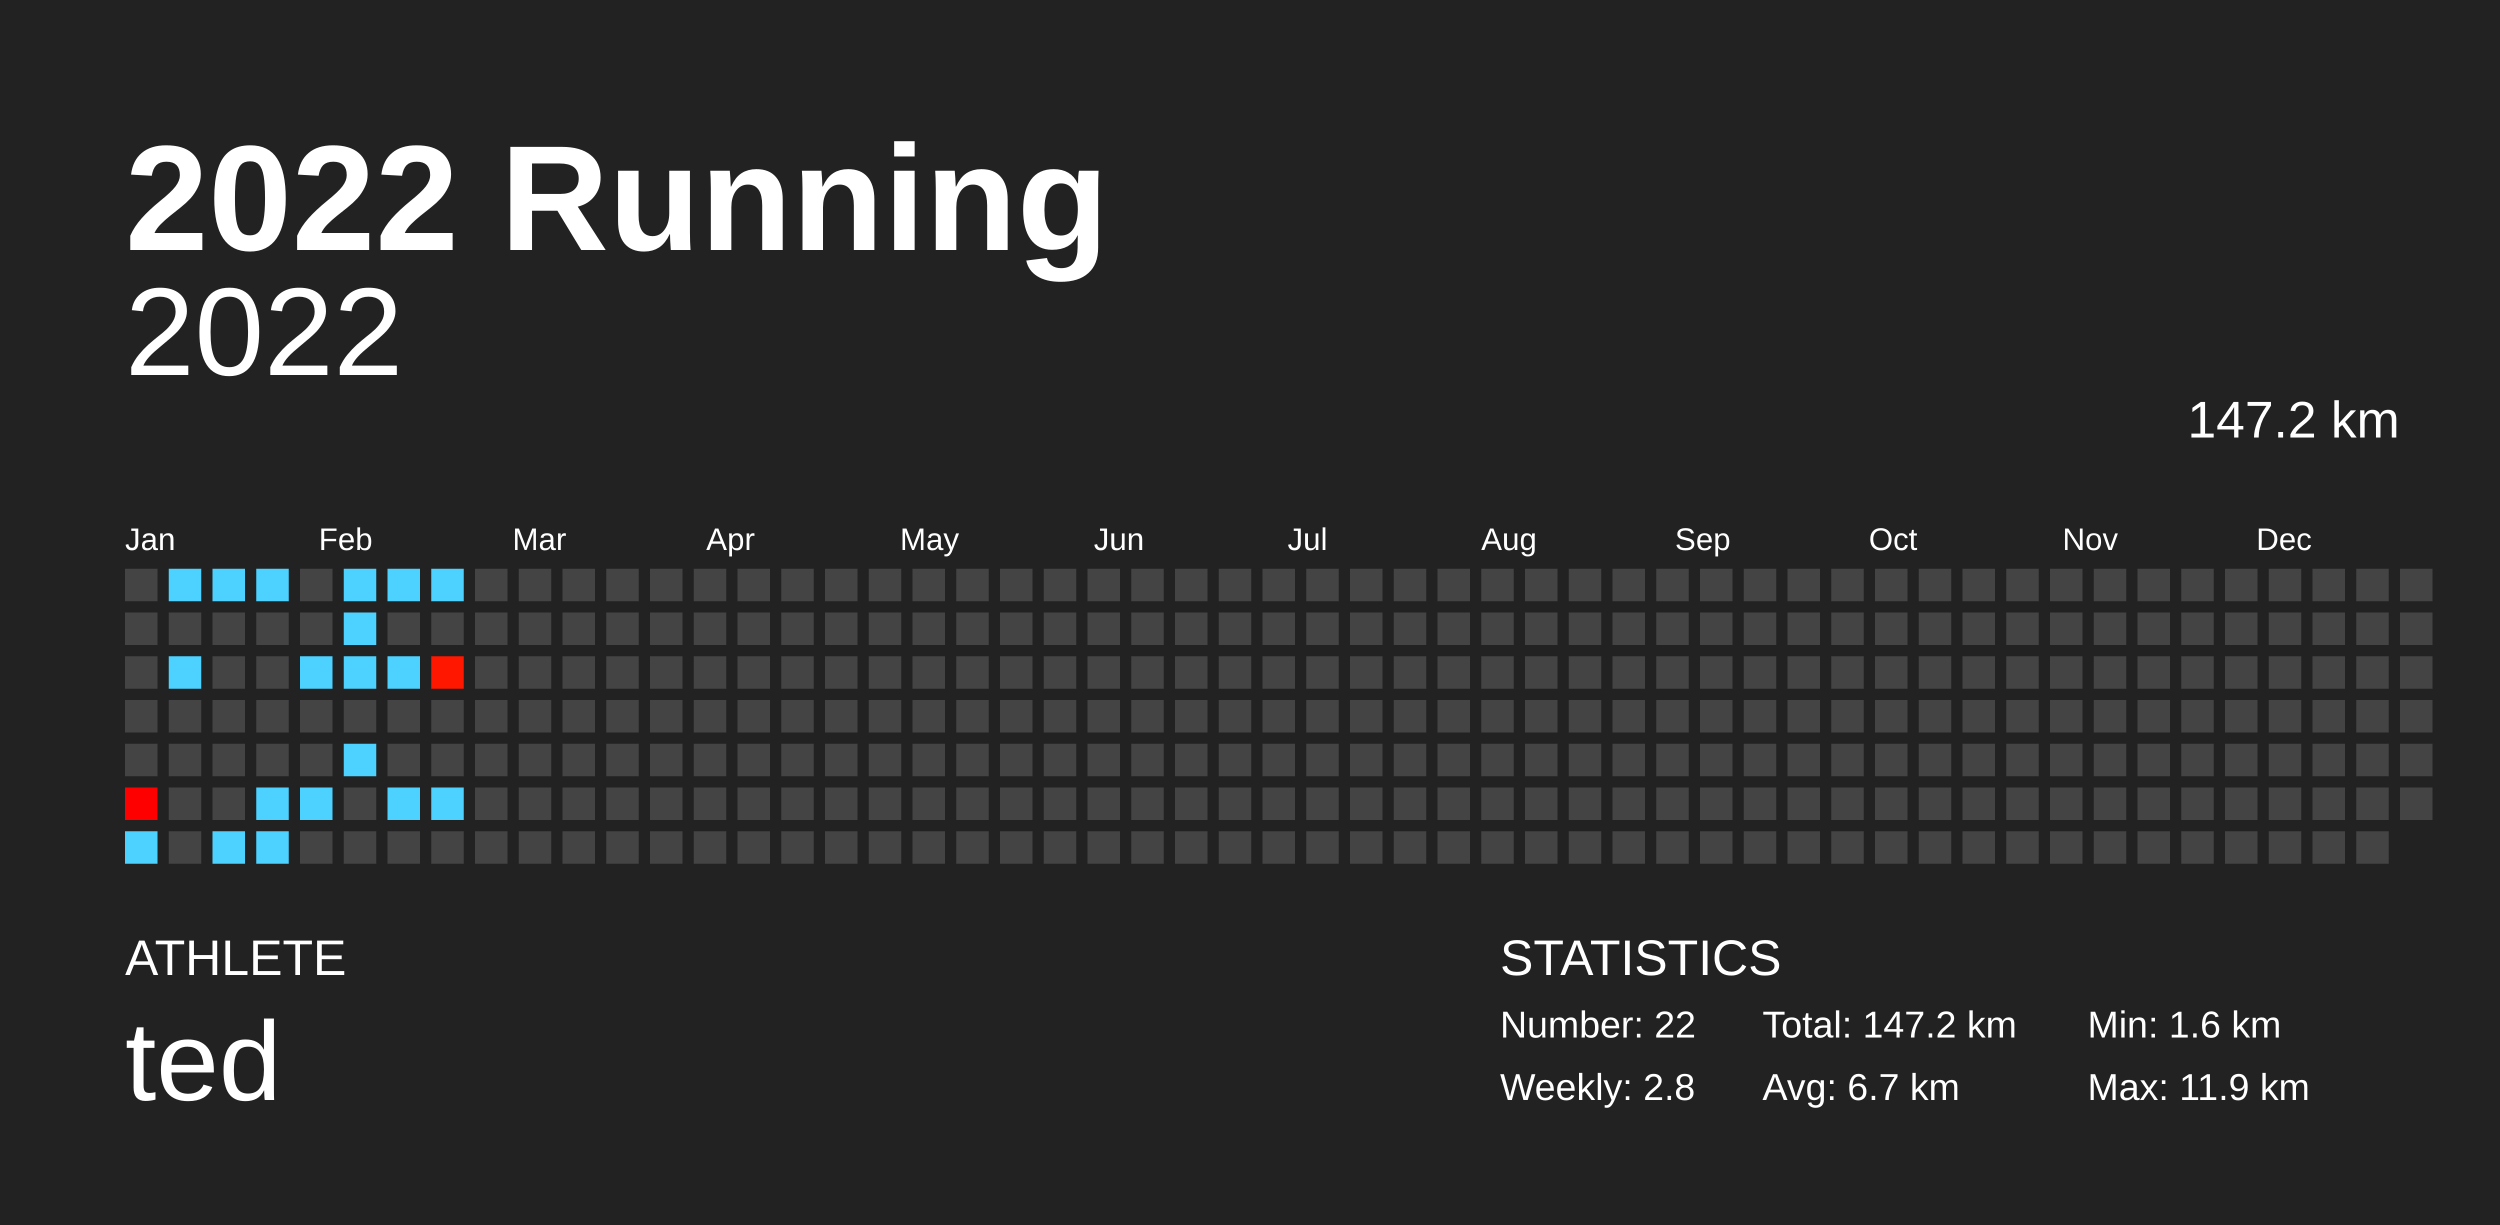
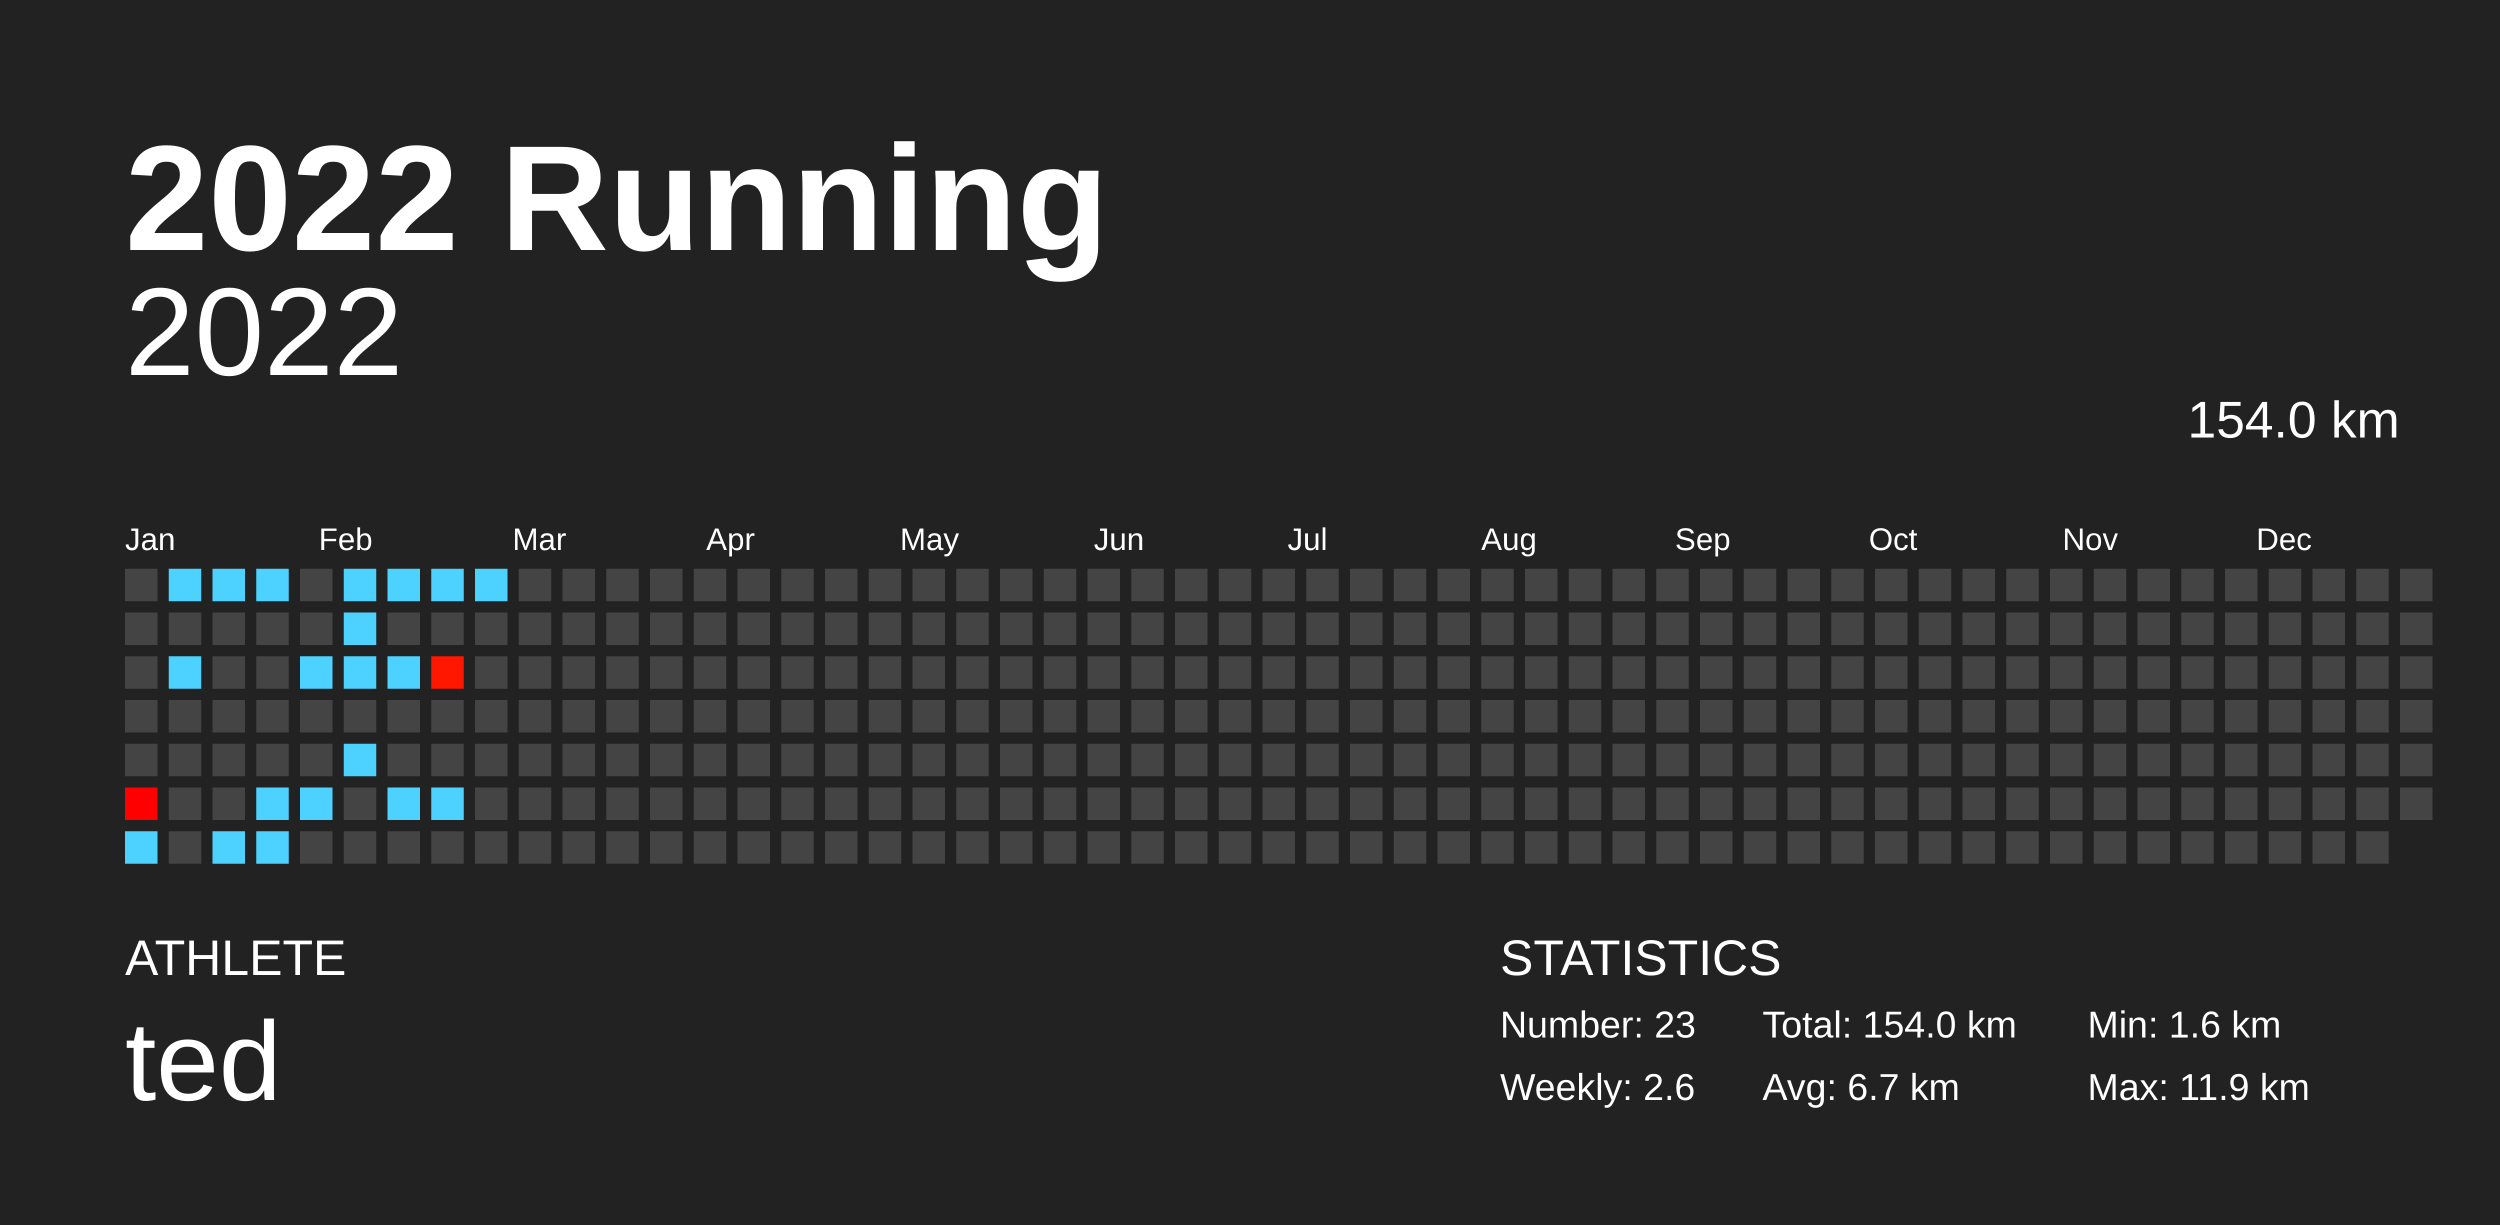
<svg xmlns="http://www.w3.org/2000/svg" baseProfile="full" height="98mm" version="1.1" viewBox="0,0,200,98" width="200mm">
  <defs />
  <rect fill="#222222" height="98" width="200" x="0" y="0" />
  <text fill="#FFFFFF" style="font-size:12px; font-family:Arial; font-weight:bold;" x="10" y="20">2022 Running</text>
  <text fill="#FFFFFF" style="font-size:4px; font-family:Arial" x="10" y="78">ATHLETE</text>
  <text fill="#FFFFFF" style="font-size:9px; font-family:Arial" x="10" y="88">ted</text>
  <text fill="#FFFFFF" style="font-size:4px; font-family:Arial" x="120" y="78">STATISTICS</text>
-   <text fill="#FFFFFF" style="font-size:3px; font-family:Arial" x="120" y="83">Number: 22</text>
-   <text fill="#FFFFFF" style="font-size:3px; font-family:Arial" x="120" y="88">Weekly: 2.8</text>
-   <text fill="#FFFFFF" style="font-size:3px; font-family:Arial" x="141" y="83">Total: 147.2 km</text>
+   <text fill="#FFFFFF" style="font-size:3px; font-family:Arial" x="120" y="83">Number: 23</text>
+   <text fill="#FFFFFF" style="font-size:3px; font-family:Arial" x="120" y="88">Weekly: 2.6</text>
+   <text fill="#FFFFFF" style="font-size:3px; font-family:Arial" x="141" y="83">Total: 154.0 km</text>
  <text fill="#FFFFFF" style="font-size:3px; font-family:Arial" x="141" y="88">Avg: 6.7 km</text>
  <text fill="#FFFFFF" style="font-size:3px; font-family:Arial" x="167" y="83">Min: 1.6 km</text>
  <text fill="#FFFFFF" style="font-size:3px; font-family:Arial" x="167" y="88">Max: 11.9 km</text>
  <text alignment-baseline="hanging" fill="#FFFFFF" style="font-size:10.0px; font-family:Arial;" x="10" y="30">2022</text>
-   <text alignment-baseline="hanging" fill="#FFFFFF" style="font-size:4.125px; font-family:Arial;" x="175" y="35">147.2 km</text>
+   <text alignment-baseline="hanging" fill="#FFFFFF" style="font-size:4.125px; font-family:Arial;" x="175" y="35">154.0 km</text>
  <text fill="#FFFFFF" style="font-size:2.5px; font-family:Arial" x="10.0" y="44">Jan</text>
  <text fill="#FFFFFF" style="font-size:2.5px; font-family:Arial" x="25.5" y="44">Feb</text>
  <text fill="#FFFFFF" style="font-size:2.5px; font-family:Arial" x="41.0" y="44">Mar</text>
  <text fill="#FFFFFF" style="font-size:2.5px; font-family:Arial" x="56.5" y="44">Apr</text>
  <text fill="#FFFFFF" style="font-size:2.5px; font-family:Arial" x="72.0" y="44">May</text>
  <text fill="#FFFFFF" style="font-size:2.5px; font-family:Arial" x="87.5" y="44">Jun</text>
  <text fill="#FFFFFF" style="font-size:2.5px; font-family:Arial" x="103.0" y="44">Jul</text>
  <text fill="#FFFFFF" style="font-size:2.5px; font-family:Arial" x="118.5" y="44">Aug</text>
  <text fill="#FFFFFF" style="font-size:2.5px; font-family:Arial" x="134.0" y="44">Sep</text>
  <text fill="#FFFFFF" style="font-size:2.5px; font-family:Arial" x="149.5" y="44">Oct</text>
  <text fill="#FFFFFF" style="font-size:2.5px; font-family:Arial" x="165.0" y="44">Nov</text>
  <text fill="#FFFFFF" style="font-size:2.5px; font-family:Arial" x="180.5" y="44">Dec</text>
  <rect fill="#444444" height="2.6" width="2.6" x="10.0" y="45.5" />
  <rect fill="#444444" height="2.6" width="2.6" x="10.0" y="49.0" />
  <rect fill="#444444" height="2.6" width="2.6" x="10.0" y="52.5" />
  <rect fill="#444444" height="2.6" width="2.6" x="10.0" y="56.0" />
  <rect fill="#444444" height="2.6" width="2.6" x="10.0" y="59.5" />
  <rect fill="#ff0000" height="2.6" width="2.6" x="10.0" y="63.0" />
  <rect fill="#4dd2ff" height="2.6" width="2.6" x="10.0" y="66.5" />
  <rect fill="#4dd2ff" height="2.6" width="2.6" x="13.5" y="45.5" />
  <rect fill="#444444" height="2.6" width="2.6" x="13.5" y="49.0" />
  <rect fill="#4dd2ff" height="2.6" width="2.6" x="13.5" y="52.5" />
  <rect fill="#444444" height="2.6" width="2.6" x="13.5" y="56.0" />
  <rect fill="#444444" height="2.6" width="2.6" x="13.5" y="59.5" />
  <rect fill="#444444" height="2.6" width="2.6" x="13.5" y="63.0" />
  <rect fill="#444444" height="2.6" width="2.6" x="13.5" y="66.5" />
  <rect fill="#4dd2ff" height="2.6" width="2.6" x="17.0" y="45.5" />
  <rect fill="#444444" height="2.6" width="2.6" x="17.0" y="49.0" />
  <rect fill="#444444" height="2.6" width="2.6" x="17.0" y="52.5" />
  <rect fill="#444444" height="2.6" width="2.6" x="17.0" y="56.0" />
  <rect fill="#444444" height="2.6" width="2.6" x="17.0" y="59.5" />
  <rect fill="#444444" height="2.6" width="2.6" x="17.0" y="63.0" />
  <rect fill="#4dd2ff" height="2.6" width="2.6" x="17.0" y="66.5" />
  <rect fill="#4dd2ff" height="2.6" width="2.6" x="20.5" y="45.5" />
  <rect fill="#444444" height="2.6" width="2.6" x="20.5" y="49.0" />
  <rect fill="#444444" height="2.6" width="2.6" x="20.5" y="52.5" />
  <rect fill="#444444" height="2.6" width="2.6" x="20.5" y="56.0" />
  <rect fill="#444444" height="2.6" width="2.6" x="20.5" y="59.5" />
  <rect fill="#4dd2ff" height="2.6" width="2.6" x="20.5" y="63.0" />
  <rect fill="#4dd2ff" height="2.6" width="2.6" x="20.5" y="66.5" />
  <rect fill="#444444" height="2.6" width="2.6" x="24.0" y="45.5" />
  <rect fill="#444444" height="2.6" width="2.6" x="24.0" y="49.0" />
  <rect fill="#4dd2ff" height="2.6" width="2.6" x="24.0" y="52.5" />
  <rect fill="#444444" height="2.6" width="2.6" x="24.0" y="56.0" />
  <rect fill="#444444" height="2.6" width="2.6" x="24.0" y="59.5" />
  <rect fill="#4dd2ff" height="2.6" width="2.6" x="24.0" y="63.0" />
  <rect fill="#444444" height="2.6" width="2.6" x="24.0" y="66.5" />
  <rect fill="#4dd2ff" height="2.6" width="2.6" x="27.5" y="45.5" />
  <rect fill="#4dd2ff" height="2.6" width="2.6" x="27.5" y="49.0" />
  <rect fill="#4dd2ff" height="2.6" width="2.6" x="27.5" y="52.5" />
  <rect fill="#444444" height="2.6" width="2.6" x="27.5" y="56.0" />
  <rect fill="#4dd2ff" height="2.6" width="2.6" x="27.5" y="59.5" />
  <rect fill="#444444" height="2.6" width="2.6" x="27.5" y="63.0" />
  <rect fill="#444444" height="2.6" width="2.6" x="27.5" y="66.5" />
  <rect fill="#4dd2ff" height="2.6" width="2.6" x="31.0" y="45.5" />
  <rect fill="#444444" height="2.6" width="2.6" x="31.0" y="49.0" />
  <rect fill="#4dd2ff" height="2.6" width="2.6" x="31.0" y="52.5" />
  <rect fill="#444444" height="2.6" width="2.6" x="31.0" y="56.0" />
  <rect fill="#444444" height="2.6" width="2.6" x="31.0" y="59.5" />
  <rect fill="#4dd2ff" height="2.6" width="2.6" x="31.0" y="63.0" />
  <rect fill="#444444" height="2.6" width="2.6" x="31.0" y="66.5" />
  <rect fill="#4dd2ff" height="2.6" width="2.6" x="34.5" y="45.5" />
  <rect fill="#444444" height="2.6" width="2.6" x="34.5" y="49.0" />
  <rect fill="#ff1700" height="2.6" width="2.6" x="34.5" y="52.5" />
  <rect fill="#444444" height="2.6" width="2.6" x="34.5" y="56.0" />
  <rect fill="#444444" height="2.6" width="2.6" x="34.5" y="59.5" />
  <rect fill="#4dd2ff" height="2.6" width="2.6" x="34.5" y="63.0" />
  <rect fill="#444444" height="2.6" width="2.6" x="34.5" y="66.5" />
-   <rect fill="#444444" height="2.6" width="2.6" x="38.0" y="45.5" />
+   <rect fill="#4dd2ff" height="2.6" width="2.6" x="38.0" y="45.5" />
  <rect fill="#444444" height="2.6" width="2.6" x="38.0" y="49.0" />
  <rect fill="#444444" height="2.6" width="2.6" x="38.0" y="52.5" />
  <rect fill="#444444" height="2.6" width="2.6" x="38.0" y="56.0" />
  <rect fill="#444444" height="2.6" width="2.6" x="38.0" y="59.5" />
  <rect fill="#444444" height="2.6" width="2.6" x="38.0" y="63.0" />
  <rect fill="#444444" height="2.6" width="2.6" x="38.0" y="66.5" />
  <rect fill="#444444" height="2.6" width="2.6" x="41.5" y="45.5" />
  <rect fill="#444444" height="2.6" width="2.6" x="41.5" y="49.0" />
  <rect fill="#444444" height="2.6" width="2.6" x="41.5" y="52.5" />
  <rect fill="#444444" height="2.6" width="2.6" x="41.5" y="56.0" />
  <rect fill="#444444" height="2.6" width="2.6" x="41.5" y="59.5" />
  <rect fill="#444444" height="2.6" width="2.6" x="41.5" y="63.0" />
  <rect fill="#444444" height="2.6" width="2.6" x="41.5" y="66.5" />
  <rect fill="#444444" height="2.6" width="2.6" x="45.0" y="45.5" />
  <rect fill="#444444" height="2.6" width="2.6" x="45.0" y="49.0" />
  <rect fill="#444444" height="2.6" width="2.6" x="45.0" y="52.5" />
  <rect fill="#444444" height="2.6" width="2.6" x="45.0" y="56.0" />
  <rect fill="#444444" height="2.6" width="2.6" x="45.0" y="59.5" />
  <rect fill="#444444" height="2.6" width="2.6" x="45.0" y="63.0" />
  <rect fill="#444444" height="2.6" width="2.6" x="45.0" y="66.5" />
  <rect fill="#444444" height="2.6" width="2.6" x="48.5" y="45.5" />
  <rect fill="#444444" height="2.6" width="2.6" x="48.5" y="49.0" />
  <rect fill="#444444" height="2.6" width="2.6" x="48.5" y="52.5" />
  <rect fill="#444444" height="2.6" width="2.6" x="48.5" y="56.0" />
  <rect fill="#444444" height="2.6" width="2.6" x="48.5" y="59.5" />
  <rect fill="#444444" height="2.6" width="2.6" x="48.5" y="63.0" />
  <rect fill="#444444" height="2.6" width="2.6" x="48.5" y="66.5" />
  <rect fill="#444444" height="2.6" width="2.6" x="52.0" y="45.5" />
  <rect fill="#444444" height="2.6" width="2.6" x="52.0" y="49.0" />
  <rect fill="#444444" height="2.6" width="2.6" x="52.0" y="52.5" />
  <rect fill="#444444" height="2.6" width="2.6" x="52.0" y="56.0" />
  <rect fill="#444444" height="2.6" width="2.6" x="52.0" y="59.5" />
  <rect fill="#444444" height="2.6" width="2.6" x="52.0" y="63.0" />
  <rect fill="#444444" height="2.6" width="2.6" x="52.0" y="66.5" />
  <rect fill="#444444" height="2.6" width="2.6" x="55.5" y="45.5" />
  <rect fill="#444444" height="2.6" width="2.6" x="55.5" y="49.0" />
  <rect fill="#444444" height="2.6" width="2.6" x="55.5" y="52.5" />
  <rect fill="#444444" height="2.6" width="2.6" x="55.5" y="56.0" />
  <rect fill="#444444" height="2.6" width="2.6" x="55.5" y="59.5" />
  <rect fill="#444444" height="2.6" width="2.6" x="55.5" y="63.0" />
  <rect fill="#444444" height="2.6" width="2.6" x="55.5" y="66.5" />
  <rect fill="#444444" height="2.6" width="2.6" x="59.0" y="45.5" />
  <rect fill="#444444" height="2.6" width="2.6" x="59.0" y="49.0" />
  <rect fill="#444444" height="2.6" width="2.6" x="59.0" y="52.5" />
  <rect fill="#444444" height="2.6" width="2.6" x="59.0" y="56.0" />
  <rect fill="#444444" height="2.6" width="2.6" x="59.0" y="59.5" />
  <rect fill="#444444" height="2.6" width="2.6" x="59.0" y="63.0" />
  <rect fill="#444444" height="2.6" width="2.6" x="59.0" y="66.5" />
  <rect fill="#444444" height="2.6" width="2.6" x="62.5" y="45.5" />
  <rect fill="#444444" height="2.6" width="2.6" x="62.5" y="49.0" />
  <rect fill="#444444" height="2.6" width="2.6" x="62.5" y="52.5" />
  <rect fill="#444444" height="2.6" width="2.6" x="62.5" y="56.0" />
  <rect fill="#444444" height="2.6" width="2.6" x="62.5" y="59.5" />
  <rect fill="#444444" height="2.6" width="2.6" x="62.5" y="63.0" />
  <rect fill="#444444" height="2.6" width="2.6" x="62.5" y="66.5" />
  <rect fill="#444444" height="2.6" width="2.6" x="66.0" y="45.5" />
  <rect fill="#444444" height="2.6" width="2.6" x="66.0" y="49.0" />
  <rect fill="#444444" height="2.6" width="2.6" x="66.0" y="52.5" />
  <rect fill="#444444" height="2.6" width="2.6" x="66.0" y="56.0" />
  <rect fill="#444444" height="2.6" width="2.6" x="66.0" y="59.5" />
  <rect fill="#444444" height="2.6" width="2.6" x="66.0" y="63.0" />
  <rect fill="#444444" height="2.6" width="2.6" x="66.0" y="66.5" />
  <rect fill="#444444" height="2.6" width="2.6" x="69.5" y="45.5" />
  <rect fill="#444444" height="2.6" width="2.6" x="69.5" y="49.0" />
  <rect fill="#444444" height="2.6" width="2.6" x="69.5" y="52.5" />
  <rect fill="#444444" height="2.6" width="2.6" x="69.5" y="56.0" />
  <rect fill="#444444" height="2.6" width="2.6" x="69.5" y="59.5" />
  <rect fill="#444444" height="2.6" width="2.6" x="69.5" y="63.0" />
  <rect fill="#444444" height="2.6" width="2.6" x="69.5" y="66.5" />
  <rect fill="#444444" height="2.6" width="2.6" x="73.0" y="45.5" />
  <rect fill="#444444" height="2.6" width="2.6" x="73.0" y="49.0" />
  <rect fill="#444444" height="2.6" width="2.6" x="73.0" y="52.5" />
  <rect fill="#444444" height="2.6" width="2.6" x="73.0" y="56.0" />
  <rect fill="#444444" height="2.6" width="2.6" x="73.0" y="59.5" />
  <rect fill="#444444" height="2.6" width="2.6" x="73.0" y="63.0" />
  <rect fill="#444444" height="2.6" width="2.6" x="73.0" y="66.5" />
  <rect fill="#444444" height="2.6" width="2.6" x="76.5" y="45.5" />
  <rect fill="#444444" height="2.6" width="2.6" x="76.5" y="49.0" />
  <rect fill="#444444" height="2.6" width="2.6" x="76.5" y="52.5" />
  <rect fill="#444444" height="2.6" width="2.6" x="76.5" y="56.0" />
  <rect fill="#444444" height="2.6" width="2.6" x="76.5" y="59.5" />
  <rect fill="#444444" height="2.6" width="2.6" x="76.5" y="63.0" />
  <rect fill="#444444" height="2.6" width="2.6" x="76.5" y="66.5" />
  <rect fill="#444444" height="2.6" width="2.6" x="80.0" y="45.5" />
  <rect fill="#444444" height="2.6" width="2.6" x="80.0" y="49.0" />
  <rect fill="#444444" height="2.6" width="2.6" x="80.0" y="52.5" />
  <rect fill="#444444" height="2.6" width="2.6" x="80.0" y="56.0" />
  <rect fill="#444444" height="2.6" width="2.6" x="80.0" y="59.5" />
  <rect fill="#444444" height="2.6" width="2.6" x="80.0" y="63.0" />
  <rect fill="#444444" height="2.6" width="2.6" x="80.0" y="66.5" />
  <rect fill="#444444" height="2.6" width="2.6" x="83.5" y="45.5" />
  <rect fill="#444444" height="2.6" width="2.6" x="83.5" y="49.0" />
  <rect fill="#444444" height="2.6" width="2.6" x="83.5" y="52.5" />
  <rect fill="#444444" height="2.6" width="2.6" x="83.5" y="56.0" />
  <rect fill="#444444" height="2.6" width="2.6" x="83.5" y="59.5" />
  <rect fill="#444444" height="2.6" width="2.6" x="83.5" y="63.0" />
  <rect fill="#444444" height="2.6" width="2.6" x="83.5" y="66.5" />
  <rect fill="#444444" height="2.6" width="2.6" x="87.0" y="45.5" />
  <rect fill="#444444" height="2.6" width="2.6" x="87.0" y="49.0" />
  <rect fill="#444444" height="2.6" width="2.6" x="87.0" y="52.5" />
  <rect fill="#444444" height="2.6" width="2.6" x="87.0" y="56.0" />
  <rect fill="#444444" height="2.6" width="2.6" x="87.0" y="59.5" />
  <rect fill="#444444" height="2.6" width="2.6" x="87.0" y="63.0" />
  <rect fill="#444444" height="2.6" width="2.6" x="87.0" y="66.5" />
  <rect fill="#444444" height="2.6" width="2.6" x="90.5" y="45.5" />
  <rect fill="#444444" height="2.6" width="2.6" x="90.5" y="49.0" />
  <rect fill="#444444" height="2.6" width="2.6" x="90.5" y="52.5" />
  <rect fill="#444444" height="2.6" width="2.6" x="90.5" y="56.0" />
  <rect fill="#444444" height="2.6" width="2.6" x="90.5" y="59.5" />
  <rect fill="#444444" height="2.6" width="2.6" x="90.5" y="63.0" />
  <rect fill="#444444" height="2.6" width="2.6" x="90.5" y="66.5" />
  <rect fill="#444444" height="2.6" width="2.6" x="94.0" y="45.5" />
  <rect fill="#444444" height="2.6" width="2.6" x="94.0" y="49.0" />
  <rect fill="#444444" height="2.6" width="2.6" x="94.0" y="52.5" />
  <rect fill="#444444" height="2.6" width="2.6" x="94.0" y="56.0" />
  <rect fill="#444444" height="2.6" width="2.6" x="94.0" y="59.5" />
  <rect fill="#444444" height="2.6" width="2.6" x="94.0" y="63.0" />
  <rect fill="#444444" height="2.6" width="2.6" x="94.0" y="66.5" />
  <rect fill="#444444" height="2.6" width="2.6" x="97.5" y="45.5" />
  <rect fill="#444444" height="2.6" width="2.6" x="97.5" y="49.0" />
  <rect fill="#444444" height="2.6" width="2.6" x="97.5" y="52.5" />
  <rect fill="#444444" height="2.6" width="2.6" x="97.5" y="56.0" />
  <rect fill="#444444" height="2.6" width="2.6" x="97.5" y="59.5" />
  <rect fill="#444444" height="2.6" width="2.6" x="97.5" y="63.0" />
  <rect fill="#444444" height="2.6" width="2.6" x="97.5" y="66.5" />
  <rect fill="#444444" height="2.6" width="2.6" x="101.0" y="45.5" />
  <rect fill="#444444" height="2.6" width="2.6" x="101.0" y="49.0" />
  <rect fill="#444444" height="2.6" width="2.6" x="101.0" y="52.5" />
  <rect fill="#444444" height="2.6" width="2.6" x="101.0" y="56.0" />
  <rect fill="#444444" height="2.6" width="2.6" x="101.0" y="59.5" />
  <rect fill="#444444" height="2.6" width="2.6" x="101.0" y="63.0" />
  <rect fill="#444444" height="2.6" width="2.6" x="101.0" y="66.5" />
  <rect fill="#444444" height="2.6" width="2.6" x="104.5" y="45.5" />
  <rect fill="#444444" height="2.6" width="2.6" x="104.5" y="49.0" />
  <rect fill="#444444" height="2.6" width="2.6" x="104.5" y="52.5" />
  <rect fill="#444444" height="2.6" width="2.6" x="104.5" y="56.0" />
  <rect fill="#444444" height="2.6" width="2.6" x="104.5" y="59.5" />
  <rect fill="#444444" height="2.6" width="2.6" x="104.5" y="63.0" />
  <rect fill="#444444" height="2.6" width="2.6" x="104.5" y="66.5" />
  <rect fill="#444444" height="2.6" width="2.6" x="108.0" y="45.5" />
  <rect fill="#444444" height="2.6" width="2.6" x="108.0" y="49.0" />
  <rect fill="#444444" height="2.6" width="2.6" x="108.0" y="52.5" />
  <rect fill="#444444" height="2.6" width="2.6" x="108.0" y="56.0" />
  <rect fill="#444444" height="2.6" width="2.6" x="108.0" y="59.5" />
  <rect fill="#444444" height="2.6" width="2.6" x="108.0" y="63.0" />
  <rect fill="#444444" height="2.6" width="2.6" x="108.0" y="66.5" />
  <rect fill="#444444" height="2.6" width="2.6" x="111.5" y="45.5" />
  <rect fill="#444444" height="2.6" width="2.6" x="111.5" y="49.0" />
  <rect fill="#444444" height="2.6" width="2.6" x="111.5" y="52.5" />
  <rect fill="#444444" height="2.6" width="2.6" x="111.5" y="56.0" />
  <rect fill="#444444" height="2.6" width="2.6" x="111.5" y="59.5" />
  <rect fill="#444444" height="2.6" width="2.6" x="111.5" y="63.0" />
  <rect fill="#444444" height="2.6" width="2.6" x="111.5" y="66.5" />
  <rect fill="#444444" height="2.6" width="2.6" x="115.0" y="45.5" />
  <rect fill="#444444" height="2.6" width="2.6" x="115.0" y="49.0" />
  <rect fill="#444444" height="2.6" width="2.6" x="115.0" y="52.5" />
  <rect fill="#444444" height="2.6" width="2.6" x="115.0" y="56.0" />
  <rect fill="#444444" height="2.6" width="2.6" x="115.0" y="59.5" />
  <rect fill="#444444" height="2.6" width="2.6" x="115.0" y="63.0" />
  <rect fill="#444444" height="2.6" width="2.6" x="115.0" y="66.5" />
  <rect fill="#444444" height="2.6" width="2.6" x="118.5" y="45.5" />
  <rect fill="#444444" height="2.6" width="2.6" x="118.5" y="49.0" />
  <rect fill="#444444" height="2.6" width="2.6" x="118.5" y="52.5" />
  <rect fill="#444444" height="2.6" width="2.6" x="118.5" y="56.0" />
  <rect fill="#444444" height="2.6" width="2.6" x="118.5" y="59.5" />
  <rect fill="#444444" height="2.6" width="2.6" x="118.5" y="63.0" />
  <rect fill="#444444" height="2.6" width="2.6" x="118.5" y="66.5" />
  <rect fill="#444444" height="2.6" width="2.6" x="122.0" y="45.5" />
  <rect fill="#444444" height="2.6" width="2.6" x="122.0" y="49.0" />
  <rect fill="#444444" height="2.6" width="2.6" x="122.0" y="52.5" />
  <rect fill="#444444" height="2.6" width="2.6" x="122.0" y="56.0" />
  <rect fill="#444444" height="2.6" width="2.6" x="122.0" y="59.5" />
  <rect fill="#444444" height="2.6" width="2.6" x="122.0" y="63.0" />
  <rect fill="#444444" height="2.6" width="2.6" x="122.0" y="66.5" />
  <rect fill="#444444" height="2.6" width="2.6" x="125.5" y="45.5" />
  <rect fill="#444444" height="2.6" width="2.6" x="125.5" y="49.0" />
  <rect fill="#444444" height="2.6" width="2.6" x="125.5" y="52.5" />
  <rect fill="#444444" height="2.6" width="2.6" x="125.5" y="56.0" />
  <rect fill="#444444" height="2.6" width="2.6" x="125.5" y="59.5" />
  <rect fill="#444444" height="2.6" width="2.6" x="125.5" y="63.0" />
  <rect fill="#444444" height="2.6" width="2.6" x="125.5" y="66.5" />
  <rect fill="#444444" height="2.6" width="2.6" x="129.0" y="45.5" />
  <rect fill="#444444" height="2.6" width="2.6" x="129.0" y="49.0" />
  <rect fill="#444444" height="2.6" width="2.6" x="129.0" y="52.5" />
  <rect fill="#444444" height="2.6" width="2.6" x="129.0" y="56.0" />
  <rect fill="#444444" height="2.6" width="2.6" x="129.0" y="59.5" />
  <rect fill="#444444" height="2.6" width="2.6" x="129.0" y="63.0" />
  <rect fill="#444444" height="2.6" width="2.6" x="129.0" y="66.5" />
  <rect fill="#444444" height="2.6" width="2.6" x="132.5" y="45.5" />
  <rect fill="#444444" height="2.6" width="2.6" x="132.5" y="49.0" />
  <rect fill="#444444" height="2.6" width="2.6" x="132.5" y="52.5" />
  <rect fill="#444444" height="2.6" width="2.6" x="132.5" y="56.0" />
  <rect fill="#444444" height="2.6" width="2.6" x="132.5" y="59.5" />
  <rect fill="#444444" height="2.6" width="2.6" x="132.5" y="63.0" />
  <rect fill="#444444" height="2.6" width="2.6" x="132.5" y="66.5" />
  <rect fill="#444444" height="2.6" width="2.6" x="136.0" y="45.5" />
  <rect fill="#444444" height="2.6" width="2.6" x="136.0" y="49.0" />
  <rect fill="#444444" height="2.6" width="2.6" x="136.0" y="52.5" />
  <rect fill="#444444" height="2.6" width="2.6" x="136.0" y="56.0" />
  <rect fill="#444444" height="2.6" width="2.6" x="136.0" y="59.5" />
  <rect fill="#444444" height="2.6" width="2.6" x="136.0" y="63.0" />
  <rect fill="#444444" height="2.6" width="2.6" x="136.0" y="66.5" />
  <rect fill="#444444" height="2.6" width="2.6" x="139.5" y="45.5" />
  <rect fill="#444444" height="2.6" width="2.6" x="139.5" y="49.0" />
  <rect fill="#444444" height="2.6" width="2.6" x="139.5" y="52.5" />
  <rect fill="#444444" height="2.6" width="2.6" x="139.5" y="56.0" />
  <rect fill="#444444" height="2.6" width="2.6" x="139.5" y="59.5" />
  <rect fill="#444444" height="2.6" width="2.6" x="139.5" y="63.0" />
  <rect fill="#444444" height="2.6" width="2.6" x="139.5" y="66.5" />
  <rect fill="#444444" height="2.6" width="2.6" x="143.0" y="45.5" />
  <rect fill="#444444" height="2.6" width="2.6" x="143.0" y="49.0" />
  <rect fill="#444444" height="2.6" width="2.6" x="143.0" y="52.5" />
  <rect fill="#444444" height="2.6" width="2.6" x="143.0" y="56.0" />
  <rect fill="#444444" height="2.6" width="2.6" x="143.0" y="59.5" />
  <rect fill="#444444" height="2.6" width="2.6" x="143.0" y="63.0" />
  <rect fill="#444444" height="2.6" width="2.6" x="143.0" y="66.5" />
  <rect fill="#444444" height="2.6" width="2.6" x="146.5" y="45.5" />
  <rect fill="#444444" height="2.6" width="2.6" x="146.5" y="49.0" />
  <rect fill="#444444" height="2.6" width="2.6" x="146.5" y="52.5" />
  <rect fill="#444444" height="2.6" width="2.6" x="146.5" y="56.0" />
  <rect fill="#444444" height="2.6" width="2.6" x="146.5" y="59.5" />
  <rect fill="#444444" height="2.6" width="2.6" x="146.5" y="63.0" />
  <rect fill="#444444" height="2.6" width="2.6" x="146.5" y="66.5" />
  <rect fill="#444444" height="2.6" width="2.6" x="150.0" y="45.5" />
  <rect fill="#444444" height="2.6" width="2.6" x="150.0" y="49.0" />
  <rect fill="#444444" height="2.6" width="2.6" x="150.0" y="52.5" />
  <rect fill="#444444" height="2.6" width="2.6" x="150.0" y="56.0" />
  <rect fill="#444444" height="2.6" width="2.6" x="150.0" y="59.5" />
  <rect fill="#444444" height="2.6" width="2.6" x="150.0" y="63.0" />
  <rect fill="#444444" height="2.6" width="2.6" x="150.0" y="66.5" />
  <rect fill="#444444" height="2.6" width="2.6" x="153.5" y="45.5" />
  <rect fill="#444444" height="2.6" width="2.6" x="153.5" y="49.0" />
  <rect fill="#444444" height="2.6" width="2.6" x="153.5" y="52.5" />
  <rect fill="#444444" height="2.6" width="2.6" x="153.5" y="56.0" />
  <rect fill="#444444" height="2.6" width="2.6" x="153.5" y="59.5" />
  <rect fill="#444444" height="2.6" width="2.6" x="153.5" y="63.0" />
  <rect fill="#444444" height="2.6" width="2.6" x="153.5" y="66.5" />
  <rect fill="#444444" height="2.6" width="2.6" x="157.0" y="45.5" />
  <rect fill="#444444" height="2.6" width="2.6" x="157.0" y="49.0" />
  <rect fill="#444444" height="2.6" width="2.6" x="157.0" y="52.5" />
  <rect fill="#444444" height="2.6" width="2.6" x="157.0" y="56.0" />
  <rect fill="#444444" height="2.6" width="2.6" x="157.0" y="59.5" />
  <rect fill="#444444" height="2.6" width="2.6" x="157.0" y="63.0" />
  <rect fill="#444444" height="2.6" width="2.6" x="157.0" y="66.5" />
  <rect fill="#444444" height="2.6" width="2.6" x="160.5" y="45.5" />
  <rect fill="#444444" height="2.6" width="2.6" x="160.5" y="49.0" />
  <rect fill="#444444" height="2.6" width="2.6" x="160.5" y="52.5" />
  <rect fill="#444444" height="2.6" width="2.6" x="160.5" y="56.0" />
  <rect fill="#444444" height="2.6" width="2.6" x="160.5" y="59.5" />
  <rect fill="#444444" height="2.6" width="2.6" x="160.5" y="63.0" />
  <rect fill="#444444" height="2.6" width="2.6" x="160.5" y="66.5" />
  <rect fill="#444444" height="2.6" width="2.6" x="164.0" y="45.5" />
  <rect fill="#444444" height="2.6" width="2.6" x="164.0" y="49.0" />
  <rect fill="#444444" height="2.6" width="2.6" x="164.0" y="52.5" />
  <rect fill="#444444" height="2.6" width="2.6" x="164.0" y="56.0" />
  <rect fill="#444444" height="2.6" width="2.6" x="164.0" y="59.5" />
  <rect fill="#444444" height="2.6" width="2.6" x="164.0" y="63.0" />
  <rect fill="#444444" height="2.6" width="2.6" x="164.0" y="66.5" />
  <rect fill="#444444" height="2.6" width="2.6" x="167.5" y="45.5" />
  <rect fill="#444444" height="2.6" width="2.6" x="167.5" y="49.0" />
  <rect fill="#444444" height="2.6" width="2.6" x="167.5" y="52.5" />
  <rect fill="#444444" height="2.6" width="2.6" x="167.5" y="56.0" />
  <rect fill="#444444" height="2.6" width="2.6" x="167.5" y="59.5" />
  <rect fill="#444444" height="2.6" width="2.6" x="167.5" y="63.0" />
  <rect fill="#444444" height="2.6" width="2.6" x="167.5" y="66.5" />
  <rect fill="#444444" height="2.6" width="2.6" x="171.0" y="45.5" />
  <rect fill="#444444" height="2.6" width="2.6" x="171.0" y="49.0" />
  <rect fill="#444444" height="2.6" width="2.6" x="171.0" y="52.5" />
  <rect fill="#444444" height="2.6" width="2.6" x="171.0" y="56.0" />
  <rect fill="#444444" height="2.6" width="2.6" x="171.0" y="59.5" />
  <rect fill="#444444" height="2.6" width="2.6" x="171.0" y="63.0" />
  <rect fill="#444444" height="2.6" width="2.6" x="171.0" y="66.5" />
  <rect fill="#444444" height="2.6" width="2.6" x="174.5" y="45.5" />
  <rect fill="#444444" height="2.6" width="2.6" x="174.5" y="49.0" />
  <rect fill="#444444" height="2.6" width="2.6" x="174.5" y="52.5" />
  <rect fill="#444444" height="2.6" width="2.6" x="174.5" y="56.0" />
  <rect fill="#444444" height="2.6" width="2.6" x="174.5" y="59.5" />
  <rect fill="#444444" height="2.6" width="2.6" x="174.5" y="63.0" />
  <rect fill="#444444" height="2.6" width="2.6" x="174.5" y="66.5" />
  <rect fill="#444444" height="2.6" width="2.6" x="178.0" y="45.5" />
  <rect fill="#444444" height="2.6" width="2.6" x="178.0" y="49.0" />
  <rect fill="#444444" height="2.6" width="2.6" x="178.0" y="52.5" />
  <rect fill="#444444" height="2.6" width="2.6" x="178.0" y="56.0" />
  <rect fill="#444444" height="2.6" width="2.6" x="178.0" y="59.5" />
  <rect fill="#444444" height="2.6" width="2.6" x="178.0" y="63.0" />
  <rect fill="#444444" height="2.6" width="2.6" x="178.0" y="66.5" />
  <rect fill="#444444" height="2.6" width="2.6" x="181.5" y="45.5" />
  <rect fill="#444444" height="2.6" width="2.6" x="181.5" y="49.0" />
  <rect fill="#444444" height="2.6" width="2.6" x="181.5" y="52.5" />
  <rect fill="#444444" height="2.6" width="2.6" x="181.5" y="56.0" />
  <rect fill="#444444" height="2.6" width="2.6" x="181.5" y="59.5" />
  <rect fill="#444444" height="2.6" width="2.6" x="181.5" y="63.0" />
  <rect fill="#444444" height="2.6" width="2.6" x="181.5" y="66.5" />
  <rect fill="#444444" height="2.6" width="2.6" x="185.0" y="45.5" />
  <rect fill="#444444" height="2.6" width="2.6" x="185.0" y="49.0" />
  <rect fill="#444444" height="2.6" width="2.6" x="185.0" y="52.5" />
  <rect fill="#444444" height="2.6" width="2.6" x="185.0" y="56.0" />
  <rect fill="#444444" height="2.6" width="2.6" x="185.0" y="59.5" />
  <rect fill="#444444" height="2.6" width="2.6" x="185.0" y="63.0" />
  <rect fill="#444444" height="2.6" width="2.6" x="185.0" y="66.5" />
  <rect fill="#444444" height="2.6" width="2.6" x="188.5" y="45.5" />
  <rect fill="#444444" height="2.6" width="2.6" x="188.5" y="49.0" />
  <rect fill="#444444" height="2.6" width="2.6" x="188.5" y="52.5" />
  <rect fill="#444444" height="2.6" width="2.6" x="188.5" y="56.0" />
  <rect fill="#444444" height="2.6" width="2.6" x="188.5" y="59.5" />
  <rect fill="#444444" height="2.6" width="2.6" x="188.5" y="63.0" />
  <rect fill="#444444" height="2.6" width="2.6" x="188.5" y="66.5" />
  <rect fill="#444444" height="2.6" width="2.6" x="192.0" y="45.5" />
  <rect fill="#444444" height="2.6" width="2.6" x="192.0" y="49.0" />
  <rect fill="#444444" height="2.6" width="2.6" x="192.0" y="52.5" />
  <rect fill="#444444" height="2.6" width="2.6" x="192.0" y="56.0" />
  <rect fill="#444444" height="2.6" width="2.6" x="192.0" y="59.5" />
  <rect fill="#444444" height="2.6" width="2.6" x="192.0" y="63.0" />
</svg>
